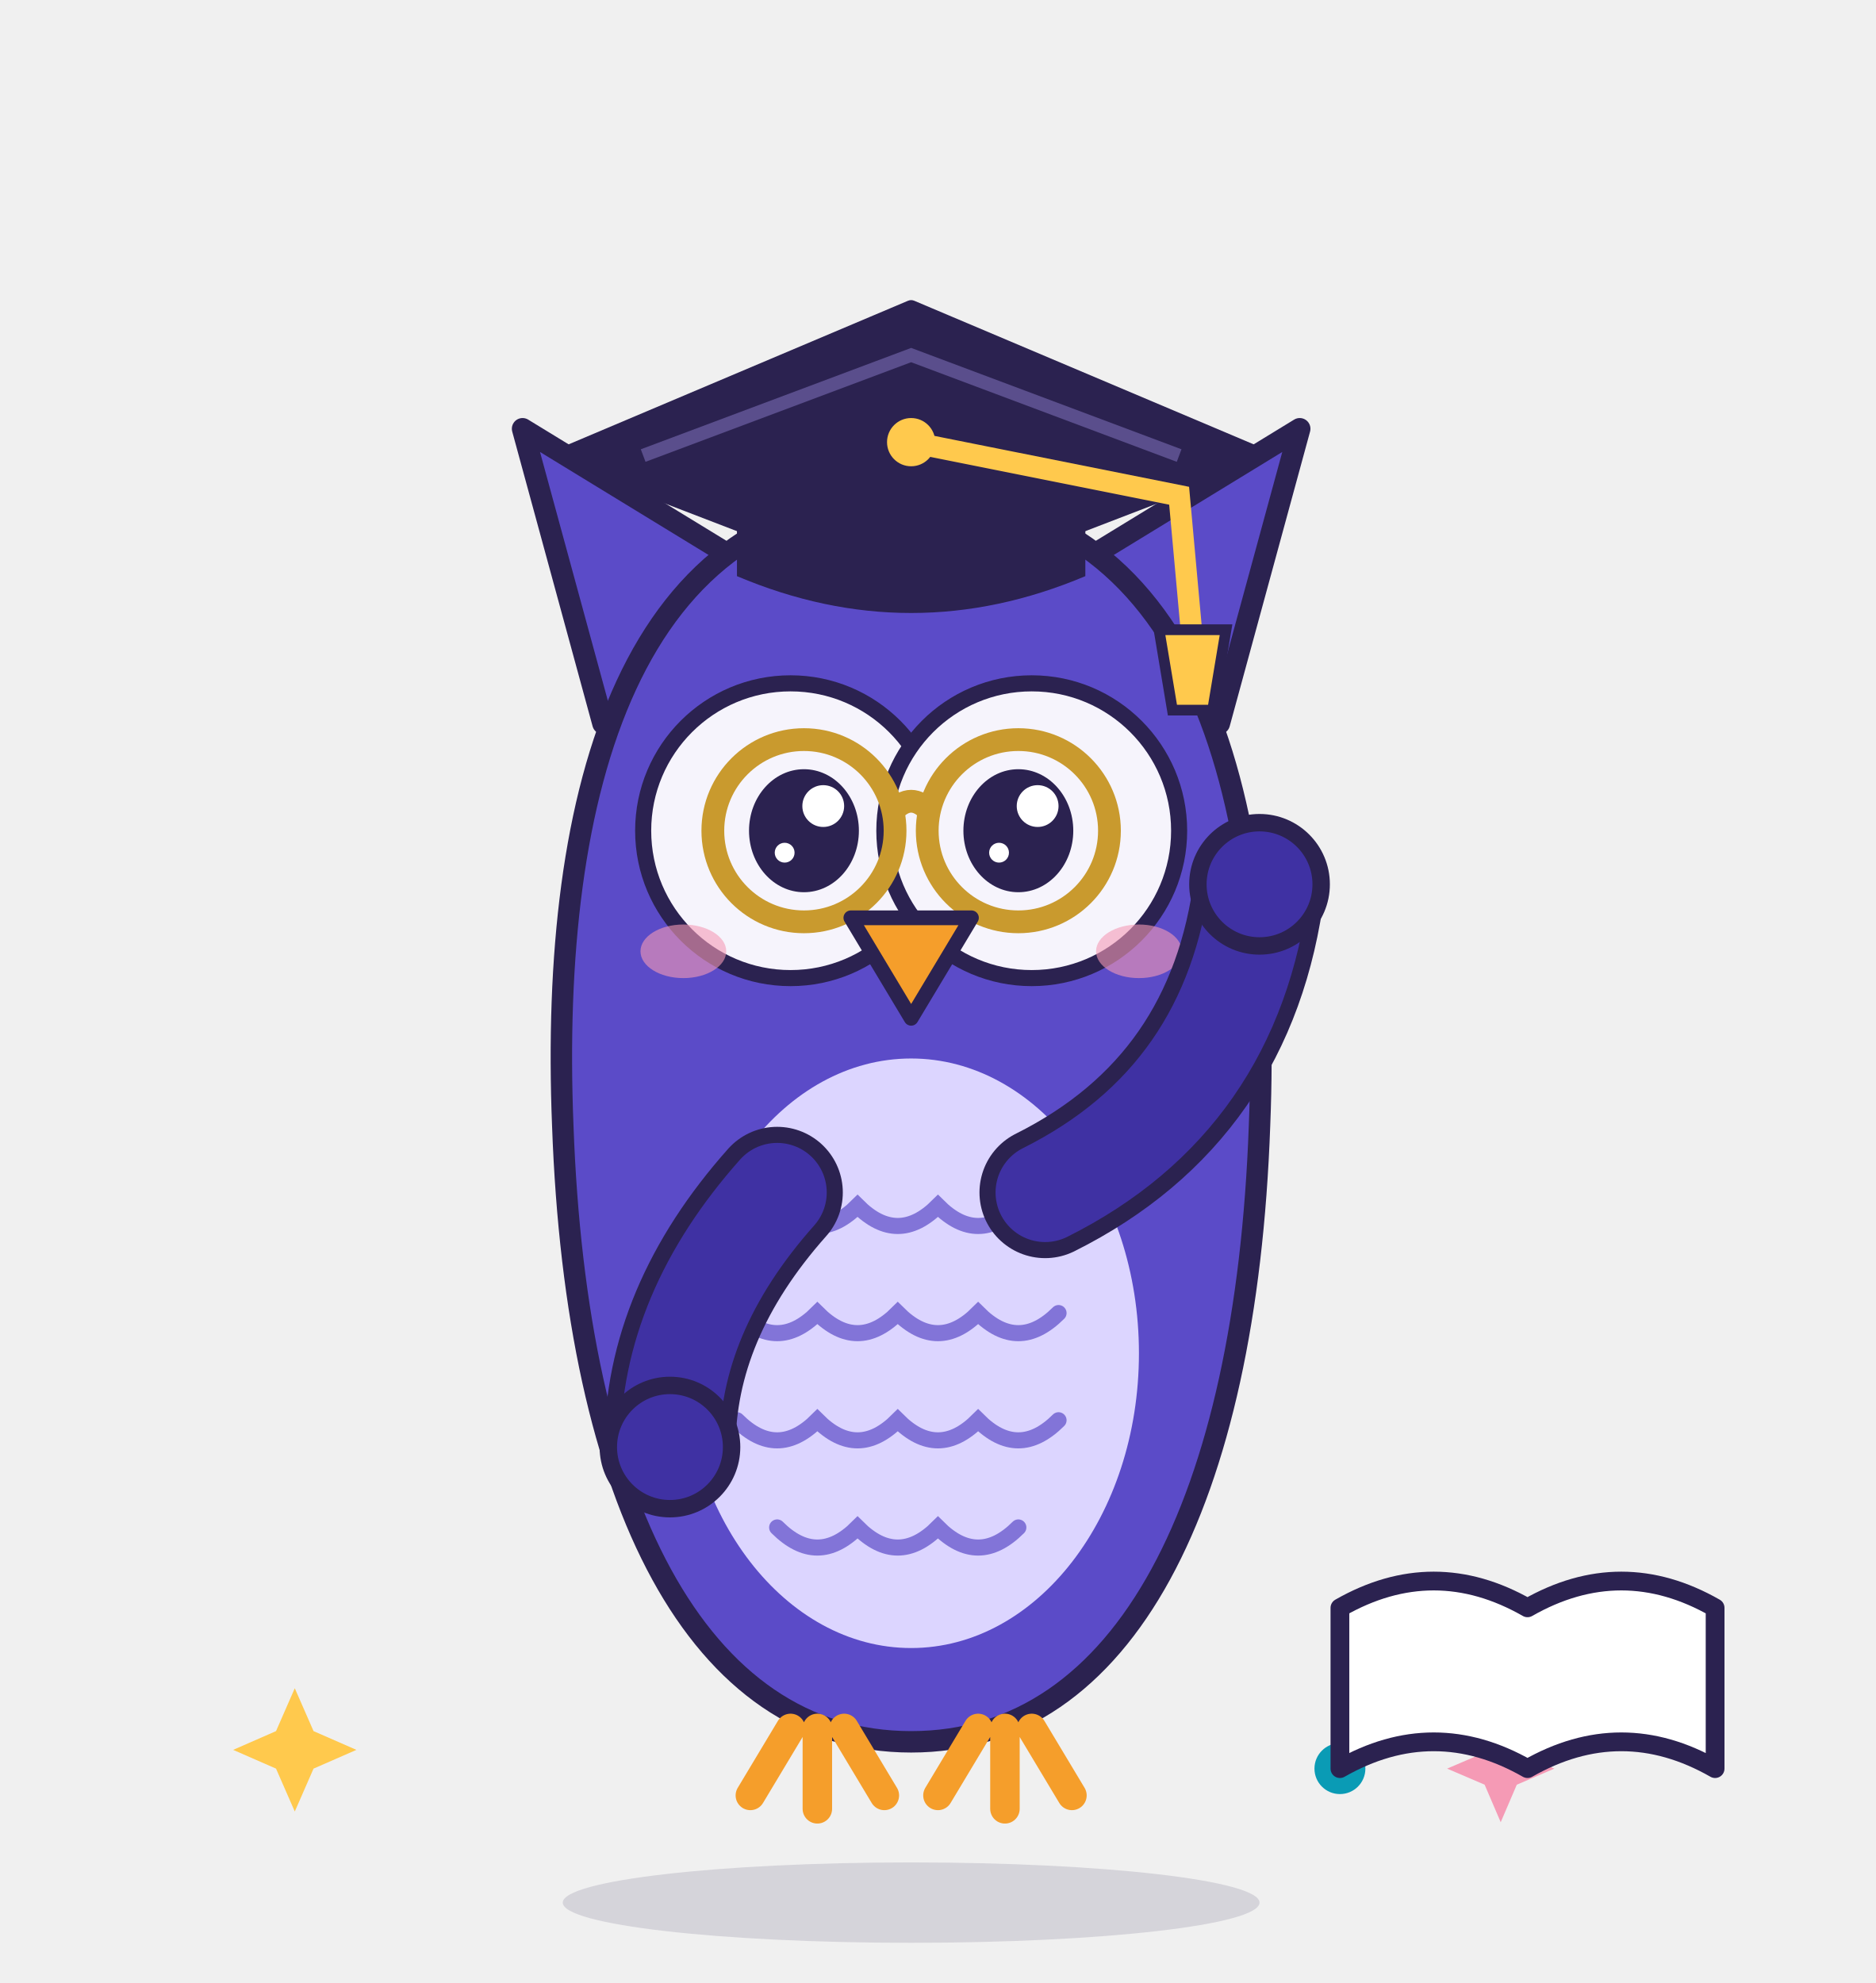
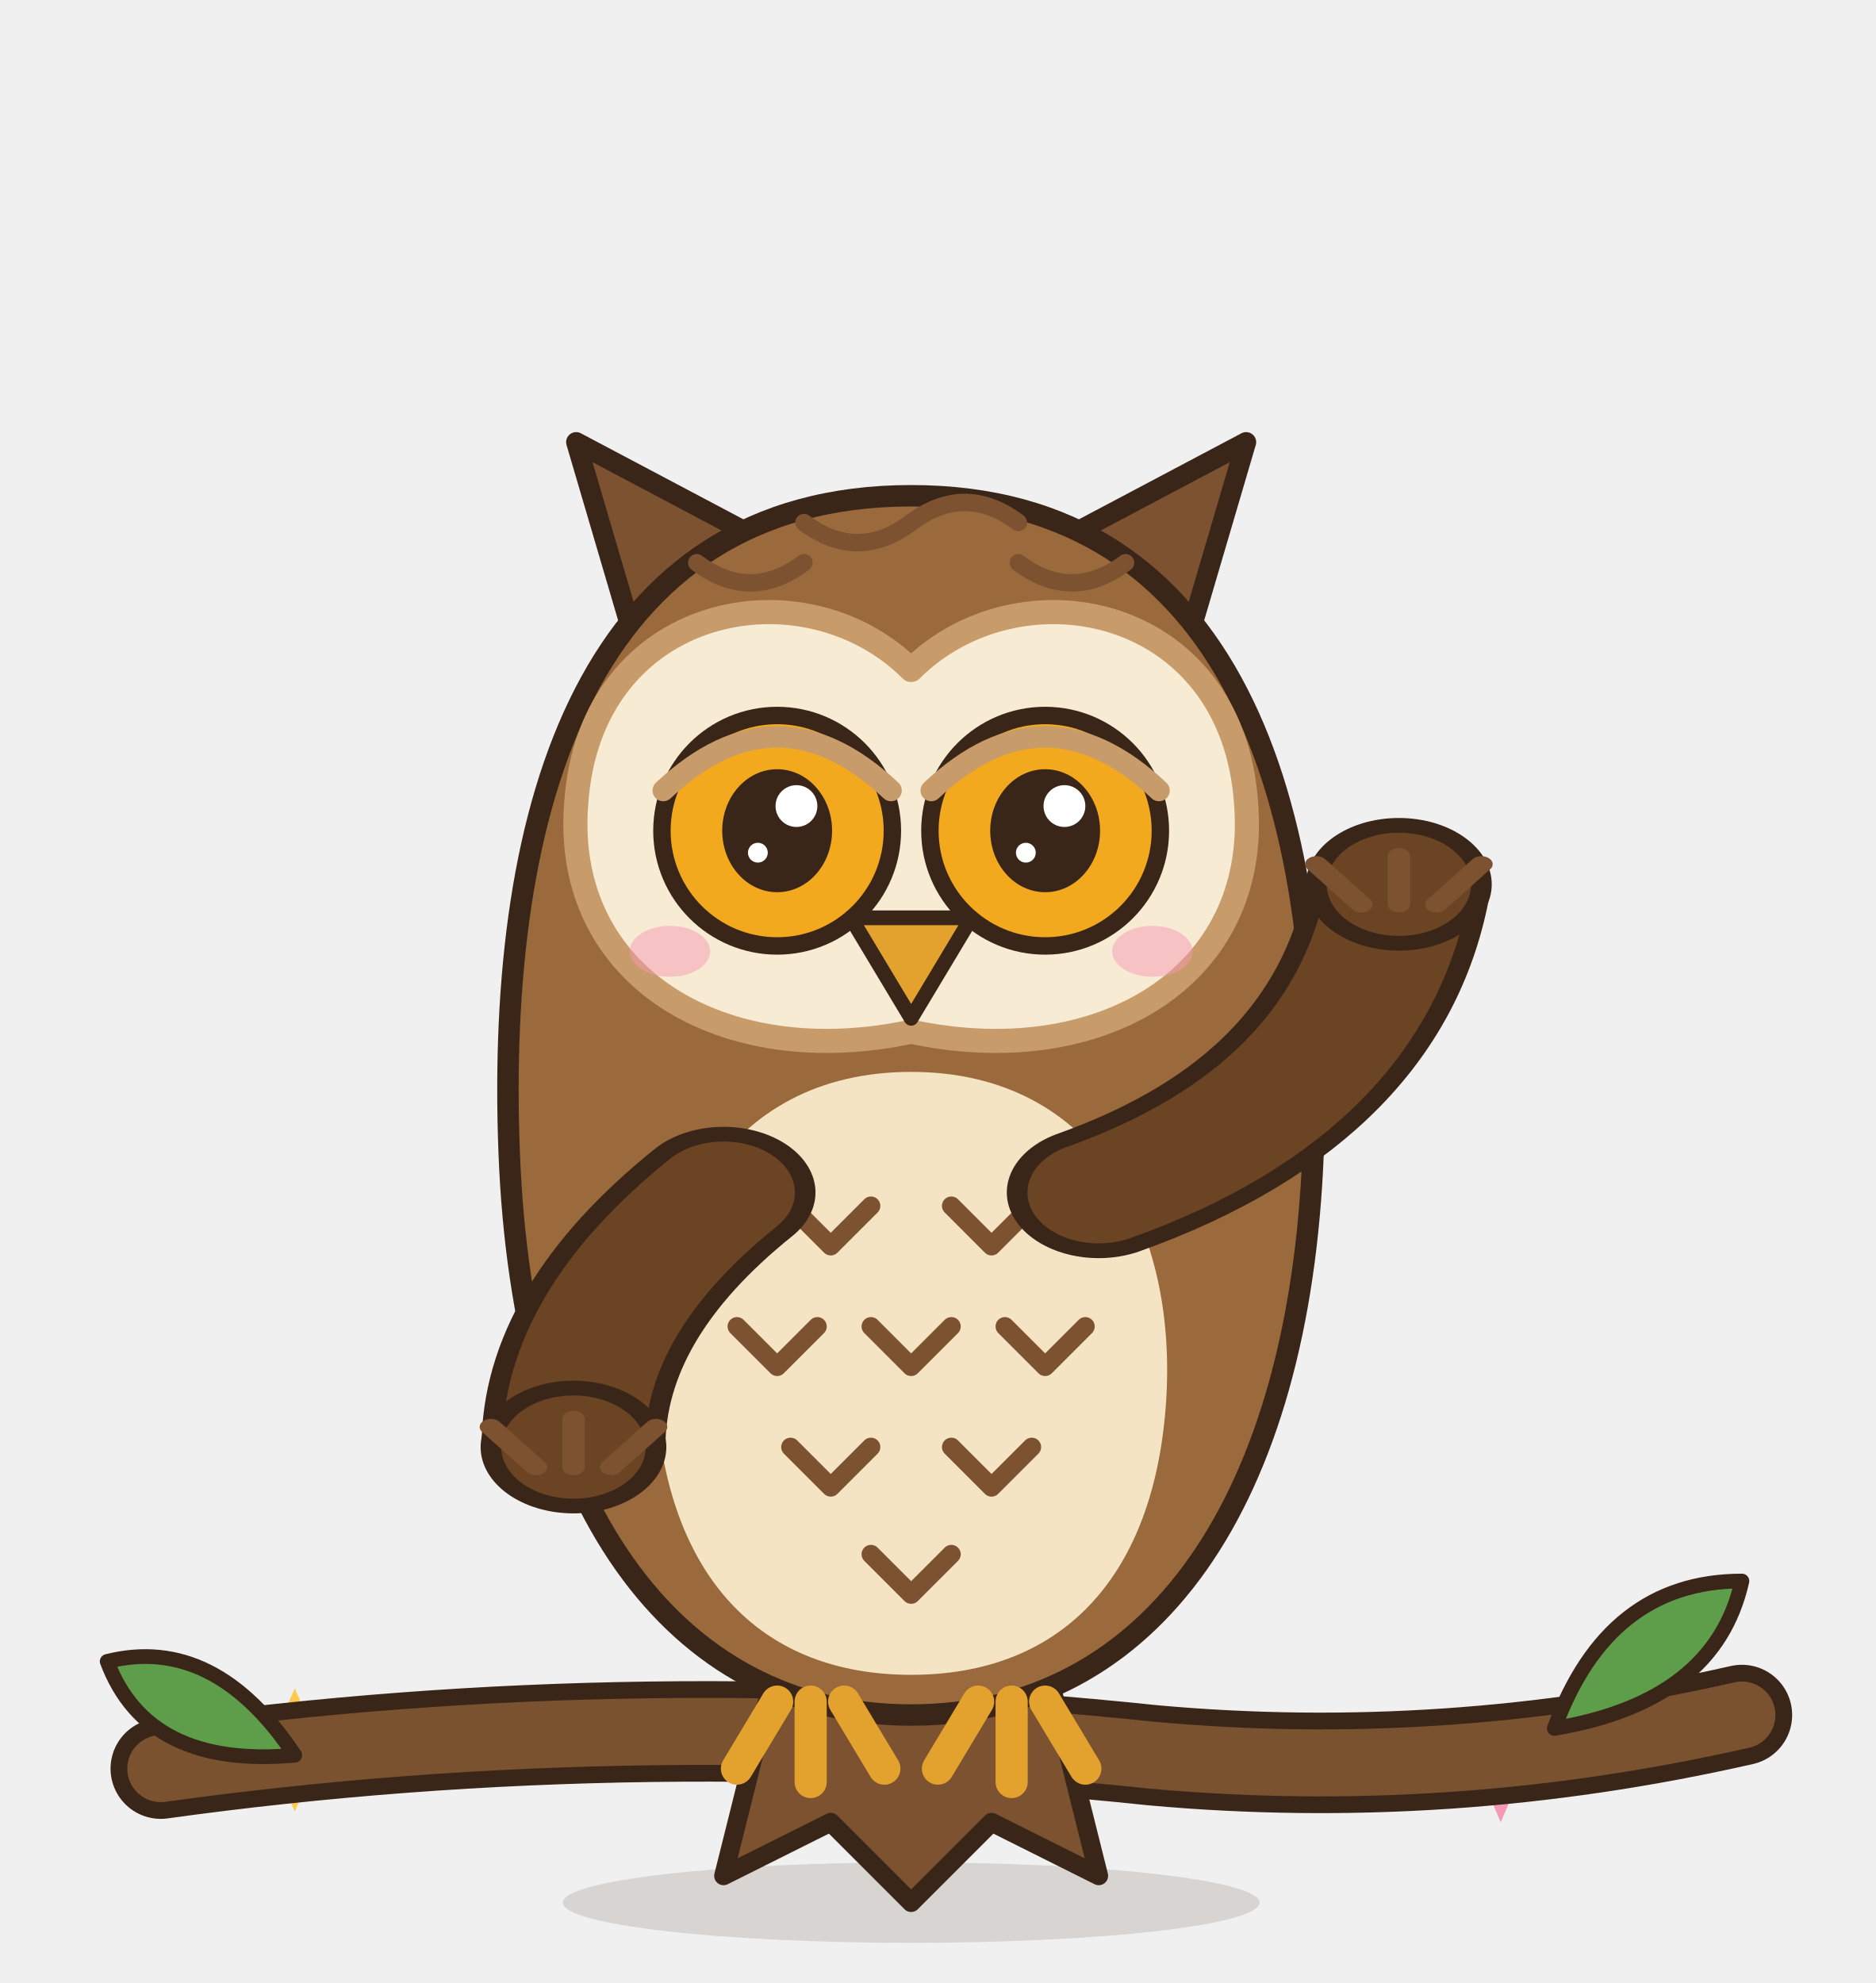
<svg xmlns="http://www.w3.org/2000/svg" viewBox="-8 -28 140 148" width="280" height="296" role="img" aria-labelledby="t">
  <style>.rd-wingL{transform-box:fill-box;transform-origin:100% 70%;animation:rd-flapL .38s ease-in-out infinite alternate}
.rd-wingR{transform-box:fill-box;transform-origin:0% 70%;animation:rd-flapR .38s ease-in-out infinite alternate}
.rd-star{transform-box:fill-box;transform-origin:center;animation:rd-star 2.2s ease-in-out infinite}
.rd-dust{transform-box:fill-box;transform-origin:center;animation:rd-dust 3s ease-in infinite}.rd-dust.b{animation-delay:1s}.rd-dust.c{animation-delay:2s}
.rd-shine{animation:rd-shine 3s ease-in-out infinite}
.rd-all{transform-box:fill-box;transform-origin:50% 100%;animation:rd-float 2.4s ease-in-out infinite}
.rd-look{animation:rd-look 5s ease-in-out infinite}
.rd-swing{transform-box:fill-box;transform-origin:100% 0%;animation:rd-swing 1.6s ease-in-out infinite alternate}
.rd-tip{transform-box:fill-box;transform-origin:center;animation:rd-tip 1.2s ease-in-out infinite alternate}
.rd-cheek{animation:rd-cheek 2.4s ease-in-out infinite}
.rd-dust,.rd-look,.rd-eyes,.rd-mouth-t,.rd-wave,.rd-bulb,.rd-ping,.rd-spark,.rd-dot,.rd-drop,.rd-sym,.rd-armL,.rd-armR,.rd-q{transform-box:fill-box;transform-origin:center}
.rd-eyes{animation:rd-blink 3.2s infinite}
.rd-ping{animation:rd-ping 2.4s ease-out infinite;transform-origin:50% 100%}
.rd-ping.b{animation-delay:.5s}
.rd-wave{transform-origin:0% 100%;animation:rd-wave .55s ease-in-out infinite alternate}
.rd-mouth-t{animation:rd-talk .24s ease-in-out infinite alternate}
.rd-snd{animation:rd-fade 1s ease-in-out infinite}.rd-snd.b{animation-delay:.3s}
.rd-bulb{animation:rd-pop 1.4s ease-in-out infinite alternate}
.rd-dot{animation:rd-fade 1.6s ease-in-out infinite}.rd-dot.b{animation-delay:.25s}.rd-dot.c{animation-delay:.5s}
.rd-spark{animation:rd-twinkle 1.1s ease-in-out infinite alternate}.rd-spark.b{animation-delay:.35s}.rd-spark.c{animation-delay:.7s}
.rd-jump{animation:rd-jump .5s cubic-bezier(.3,0,.5,1) infinite alternate}
.rd-drop{animation:rd-drop 1.8s ease-in infinite}
.rd-sym{animation:rd-bob 1.8s ease-in-out infinite alternate}.rd-sym.b{animation-delay:.4s}.rd-sym.c{animation-delay:.8s}
.rd-q{animation:rd-tilt 1.6s ease-in-out infinite alternate}
.rd-point{transform-box:fill-box;transform-origin:0% 100%;animation:rd-point .8s ease-in-out infinite alternate}
.rd-fist{transform-box:fill-box;transform-origin:100% 100%;animation:rd-fist .5s ease-in-out infinite alternate}
@keyframes rd-float{0%,100%{transform:translateY(0) rotate(0deg) scale(1,1)}25%{transform:translateY(-5px) rotate(-2.5deg) scale(.98,1.03)}50%{transform:translateY(-7px) rotate(0deg) scale(1,1)}75%{transform:translateY(-5px) rotate(2.5deg) scale(.98,1.03)}}
@keyframes rd-flapL{from{transform:rotate(8deg) scaleX(1)}to{transform:rotate(-14deg) scaleX(.72)}}
@keyframes rd-flapR{from{transform:rotate(-8deg) scaleX(1)}to{transform:rotate(14deg) scaleX(.72)}}
@keyframes rd-star{0%,100%{transform:rotate(0deg) scale(1)}50%{transform:rotate(72deg) scale(1.22)}}
@keyframes rd-dust{0%{transform:translateY(8px) scale(.3);opacity:0}20%{opacity:1}100%{transform:translateY(-26px) scale(1) rotate(90deg);opacity:0}}
@keyframes rd-shine{0%,100%{opacity:.35}50%{opacity:.75}}
@keyframes rd-look{0%,30%,100%{transform:translateX(0)}38%,55%{transform:translateX(-2.5px)}63%,80%{transform:translateX(2.5px)}}
@keyframes rd-swing{from{transform:rotate(-12deg)}to{transform:rotate(10deg)}}
@keyframes rd-tip{from{transform:scale(.85)}to{transform:scale(1.25)}}
@keyframes rd-cheek{0%,100%{opacity:.35}50%{opacity:.75}}
@keyframes rd-blink{0%,93%,100%{transform:scaleY(1)}96.5%{transform:scaleY(.08)}}
@keyframes rd-ping{0%{opacity:.9;transform:scale(.5)}100%{opacity:0;transform:scale(1.25)}}
@keyframes rd-wave{from{transform:rotate(-18deg)}to{transform:rotate(24deg)}}
@keyframes rd-talk{from{transform:scaleY(.3)}to{transform:scaleY(1.4)}}
@keyframes rd-fade{0%,100%{opacity:.15}50%{opacity:1}}
@keyframes rd-pop{from{transform:scale(.8) rotate(-6deg)}to{transform:scale(1.2) rotate(6deg)}}
@keyframes rd-twinkle{from{transform:scale(.4) rotate(0deg);opacity:.3}to{transform:scale(1.1) rotate(25deg);opacity:1}}
@keyframes rd-jump{from{transform:translateY(0) scale(1.04,.96)}to{transform:translateY(-12px) scale(.97,1.04)}}
@keyframes rd-drop{0%{transform:translateY(-3px);opacity:0}25%{opacity:1}100%{transform:translateY(9px);opacity:0}}
@keyframes rd-bob{from{transform:translateY(4px) rotate(-8deg)}to{transform:translateY(-5px) rotate(8deg)}}
@keyframes rd-tilt{from{transform:rotate(-14deg) translateY(2px)}to{transform:rotate(14deg) translateY(-3px)}}
@keyframes rd-point{from{transform:rotate(4deg)}to{transform:rotate(-16deg)}}
@keyframes rd-fist{from{transform:rotate(-6deg)}to{transform:rotate(16deg)}}
@media (prefers-reduced-motion:reduce){.rd-all,.rd-all *{animation:none!important}}</style>
-   <ellipse cx="60" cy="114" rx="26" ry="3" fill="#2B2250" opacity=".14" />
+   <ellipse cx="60" cy="114" rx="26" ry="3" fill="#3A2618" opacity=".14" />
  <path class="rd-dust" d="M14 98 l1.4 3.2 l3.2 1.4 l-3.2 1.4 l-1.4 3.2 l-1.4 -3.2 l-3.2 -1.4 l3.2 -1.4 z" fill="#FFC94D" />
  <path class="rd-dust b" d="M104 100 l1.2 2.8 l2.8 1.2 l-2.8 1.2 l-1.2 2.8 l-1.2 -2.8 l-2.8 -1.2 l2.8 -1.2 z" fill="#F59AB5" />
  <circle class="rd-dust c" cx="92" cy="104" r="1.9" fill="#0A9BB5" />
  <g class="rd-all">
    <g>
-       <path d="M37 26 L31 4 L49 15 Z M83 26 L89 4 L71 15 Z" fill="#5B4BC8" stroke="#2B2250" stroke-width="1.6" stroke-linejoin="round" />
-       <path d="M60 9 C81 9 87 31 86 56 C85 84 76 102 60 102 C44 102 35 84 34 56 C33 31 39 9 60 9 Z" fill="#5B4BC8" stroke="#2B2250" stroke-width="1.6" />
-       <ellipse cx="60" cy="73" rx="17" ry="22" fill="#DCD5FF" />
-       <path d="M50 62 q3 3 6 0 q3 3 6 0 q3 3 6 0 M47 70 q3 3 6 0 q3 3 6 0 q3 3 6 0 q3 3 6 0 M47 78 q3 3 6 0 q3 3 6 0 q3 3 6 0 q3 3 6 0 M50 86 q3 3 6 0 q3 3 6 0 q3 3 6 0" fill="none" stroke="#5B4BC8" stroke-width="1.2" stroke-linecap="round" opacity=".7" />
-       <path d="M51 101 l-3 5 M53 101 v6 M55 101 l3 5 M65 101 l-3 5 M67 101 v6 M69 101 l3 5" stroke="#F59E2B" stroke-width="2.2" stroke-linecap="round" />
-       <path d="M41 22 Q51 26 60 31 Q69 26 79 22 Q74 46 60 51 Q46 46 41 22 Z" fill="#F6F4FC" opacity=".0" />
-       <circle cx="51" cy="34" r="11" fill="#F6F4FC" stroke="#2B2250" stroke-width="1.2" />
-       <circle cx="69" cy="34" r="11" fill="#F6F4FC" stroke="#2B2250" stroke-width="1.2" />
+       <path d="M4 104 Q40 99 78 103 Q100 105 122 100" fill="none" stroke="#3A2618" stroke-width="7.5" stroke-linecap="round" />
+       <path d="M4 104 Q40 99 78 103 Q100 105 122 100" fill="none" stroke="#7A5230" stroke-width="5" stroke-linecap="round" />
+       <g class="rd-swing">
+         <path d="M108 101 Q112 90 122 90 Q120 99 108 101 Z" fill="#5E9E4B" stroke="#3A2618" stroke-width="1.1" stroke-linejoin="round" />
+       </g>
+       <path d="M14 103 Q8 94 0 96 Q3 104 14 103 Z" fill="#5E9E4B" stroke="#3A2618" stroke-width="1.1" stroke-linejoin="round" />
+       <path d="M50 96 L46 112 L54 108 L60 114 L66 108 L74 112 L70 96 Z" fill="#7C5230" stroke="#3A2618" stroke-width="1.4" stroke-linejoin="round" />
+       <path d="M40 22 L35 5 L52 14 Z M80 22 L85 5 L68 14 Z" fill="#7C5230" stroke="#3A2618" stroke-width="1.5" stroke-linejoin="round" />
+       <path d="M60 9 C84 9 91 32 90 58 C89 84 78 100 60 100 C42 100 31 84 30 58 C29 32 36 9 60 9 Z" fill="#9A6A3C" stroke="#3A2618" stroke-width="1.6" />
+       <path d="M44 14 q4 3 8 0 M68 14 q4 3 8 0 M52 11 q4 3 8 0 q4 -3 8 0" fill="none" stroke="#7C5230" stroke-width="1.3" stroke-linecap="round" />
+       <path d="M60 52 C74 52 80 64 79 77 C78 90 71 97 60 97 C49 97 42 90 41 77 C40 64 46 52 60 52 Z" fill="#F4E4C4" />
+       <path d="M51 62 l3 3 l3 -3 M63 62 l3 3 l3 -3 M47 71 l3 3 l3 -3 M57 71 l3 3 l3 -3 M67 71 l3 3 l3 -3 M51 80 l3 3 l3 -3 M63 80 l3 3 l3 -3 M57 88 l3 3 l3 -3" fill="none" stroke="#7C5230" stroke-width="1.4" stroke-linecap="round" stroke-linejoin="round" />
+       <path d="M50 99 l-3 5 M52.5 99 v6 M55 99 l3 5 M65 99 l-3 5 M67.5 99 v6 M70 99 l3 5" stroke="#E3A22E" stroke-width="2.4" stroke-linecap="round" />
+       <path d="M60 22 C52 14 36 17 35 32 C34 45 46 52 60 49 C74 52 86 45 85 32 C84 17 68 14 60 22 Z" fill="#F8EBD3" stroke="#C89B6A" stroke-width="1.8" stroke-linejoin="round" />
      <g class="rd-cheek">
-         <ellipse cx="43" cy="43" rx="3.2" ry="2" fill="#F59AB5" opacity=".6" />
-         <ellipse cx="77" cy="43" rx="3.2" ry="2" fill="#F59AB5" opacity=".6" />
+         <ellipse cx="42" cy="43" rx="3" ry="1.9" fill="#F59AB5" opacity=".5" />
+         <ellipse cx="78" cy="43" rx="3" ry="1.9" fill="#F59AB5" opacity=".5" />
      </g>
+       <circle cx="50" cy="34" r="8.6" fill="#F2A91E" stroke="#3A2618" stroke-width="1.3" />
+       <circle cx="70" cy="34" r="8.6" fill="#F2A91E" stroke="#3A2618" stroke-width="1.3" />
      <g class="rd-look">
        <g class="rd-eyes">
-           <ellipse cx="52" cy="34" rx="4.1" ry="4.59" fill="#2B2250" />
-           <circle cx="53.44" cy="32.16" r="1.56" fill="#FFFFFF" />
-           <circle cx="50.56" cy="35.64" r="0.74" fill="#FFFFFF" />
-           <ellipse cx="68" cy="34" rx="4.1" ry="4.59" fill="#2B2250" />
-           <circle cx="69.44" cy="32.16" r="1.56" fill="#FFFFFF" />
-           <circle cx="66.56" cy="35.64" r="0.74" fill="#FFFFFF" />
+           <g transform="translate(-2 0)">
+             <ellipse cx="52" cy="34" rx="4.1" ry="4.59" fill="#3A2618" />
+             <circle cx="53.44" cy="32.16" r="1.56" fill="#FFFFFF" />
+             <circle cx="50.56" cy="35.64" r="0.74" fill="#FFFFFF" />
+           </g>
+           <g transform="translate(2 0)">
+             <ellipse cx="68" cy="34" rx="4.1" ry="4.59" fill="#3A2618" />
+             <circle cx="69.44" cy="32.16" r="1.56" fill="#FFFFFF" />
+             <circle cx="66.56" cy="35.64" r="0.74" fill="#FFFFFF" />
+           </g>
        </g>
      </g>
-       <g fill="none" stroke="#C99A2E" stroke-width="1.7">
-         <circle cx="52" cy="34" r="6.8" />
-         <circle cx="68" cy="34" r="6.8" />
-         <path d="M58.6 32.6 Q60 31 61.4 32.6" />
-       </g>
-       <path d="M55.5 40.5 L64.5 40.5 L60 48 Z" fill="#F59E2B" stroke="#2B2250" stroke-width="1.1" stroke-linejoin="round" />
-       <path d="M47 9 L47 15 Q60 20.5 73 15 L73 9 Z" fill="#2B2250" />
-       <path d="M34 6 L60 -5 L86 6 L60 16 Z" fill="#2B2250" stroke="#2B2250" stroke-width="1.2" stroke-linejoin="round" />
-       <path d="M40 6 L60 -1.5 L80 6" fill="none" stroke="#5A4E8C" stroke-width="1" />
-       <circle cx="60" cy="5" r="1.8" fill="#FFC94D" />
-       <g class="rd-swing">
-         <path d="M60 5 L80 9 L81 20" fill="none" stroke="#FFC94D" stroke-width="1.6" stroke-linecap="round" />
-         <path d="M78.5 19 h5 l-1 6 h-3 Z" fill="#FFC94D" stroke="#2B2250" stroke-width=".8" />
-       </g>
-       <g class="rd-swing">
-         <path d="M50 61 Q42 70 42 80" fill="none" stroke="#2B2250" stroke-width="9.8" stroke-linecap="round" />
-         <path d="M50 61 Q42 70 42 80" fill="none" stroke="#3F31A3" stroke-width="7.4" stroke-linecap="round" />
-         <circle cx="42" cy="80" r="4.6" fill="#3F31A3" stroke="#2B2250" stroke-width="1.3" />
-       </g>
-       <g class="rd-wave">
-         <path d="M70 61 Q84 54 86 38" fill="none" stroke="#2B2250" stroke-width="9.8" stroke-linecap="round" />
-         <path d="M70 61 Q84 54 86 38" fill="none" stroke="#3F31A3" stroke-width="7.4" stroke-linecap="round" />
-         <circle cx="86" cy="38" r="4.6" fill="#3F31A3" stroke="#2B2250" stroke-width="1.3" />
-       </g>
-       <g class="rd-sym">
-         <path d="M92 92 Q99 88 106 92 Q113 88 120 92 L120 104 Q113 100 106 104 Q99 100 92 104 Z" fill="#FFFFFF" stroke="#2B2250" stroke-width="1.4" stroke-linejoin="round" />
-         <path d="M106 92 V104 M95 95 h7 M95 98 h6 M109 95 h7 M109 98 h6" stroke="{L}" stroke-width="1.1" stroke-linecap="round" />
+       <path d="M41.5 31 Q50 23 58.5 31 M61.5 31 Q70 23 78.5 31" fill="none" stroke="#C89B6A" stroke-width="1.6" stroke-linecap="round" />
+       <path d="M55.5 40.5 L64.5 40.5 L60 48 Z" fill="#E3A22E" stroke="#3A2618" stroke-width="1.1" stroke-linejoin="round" />
+       <g transform="translate(60 0) scale(1.4 1) translate(-60 0)">
+         <g class="rd-swing">
+           <path d="M50 61 Q42 70 42 80" fill="none" stroke="#3A2618" stroke-width="9.8" stroke-linecap="round" />
+           <path d="M50 61 Q42 70 42 80" fill="none" stroke="#6B4423" stroke-width="7.6" stroke-linecap="round" />
+           <circle cx="42" cy="80" r="4.4" fill="#6B4423" stroke="#3A2618" stroke-width="1.1" />
+           <path d="M40.0 81.5 l-2.4 -3 M42 81.5 l0 -3.6 M44.0 81.5 l2.4 -3" stroke="#7C5230" stroke-width="1.2" stroke-linecap="round" />
+         </g>
+         <g class="rd-wave">
+           <path d="M70 61 Q84 54 86 38" fill="none" stroke="#3A2618" stroke-width="9.8" stroke-linecap="round" />
+           <path d="M70 61 Q84 54 86 38" fill="none" stroke="#6B4423" stroke-width="7.6" stroke-linecap="round" />
+           <circle cx="86" cy="38" r="4.4" fill="#6B4423" stroke="#3A2618" stroke-width="1.1" />
+           <path d="M84.0 39.5 l-2.4 -3 M86 39.5 l0 -3.6 M88.0 39.5 l2.4 -3" stroke="#7C5230" stroke-width="1.2" stroke-linecap="round" />
+         </g>
      </g>
    </g>
  </g>
</svg>
